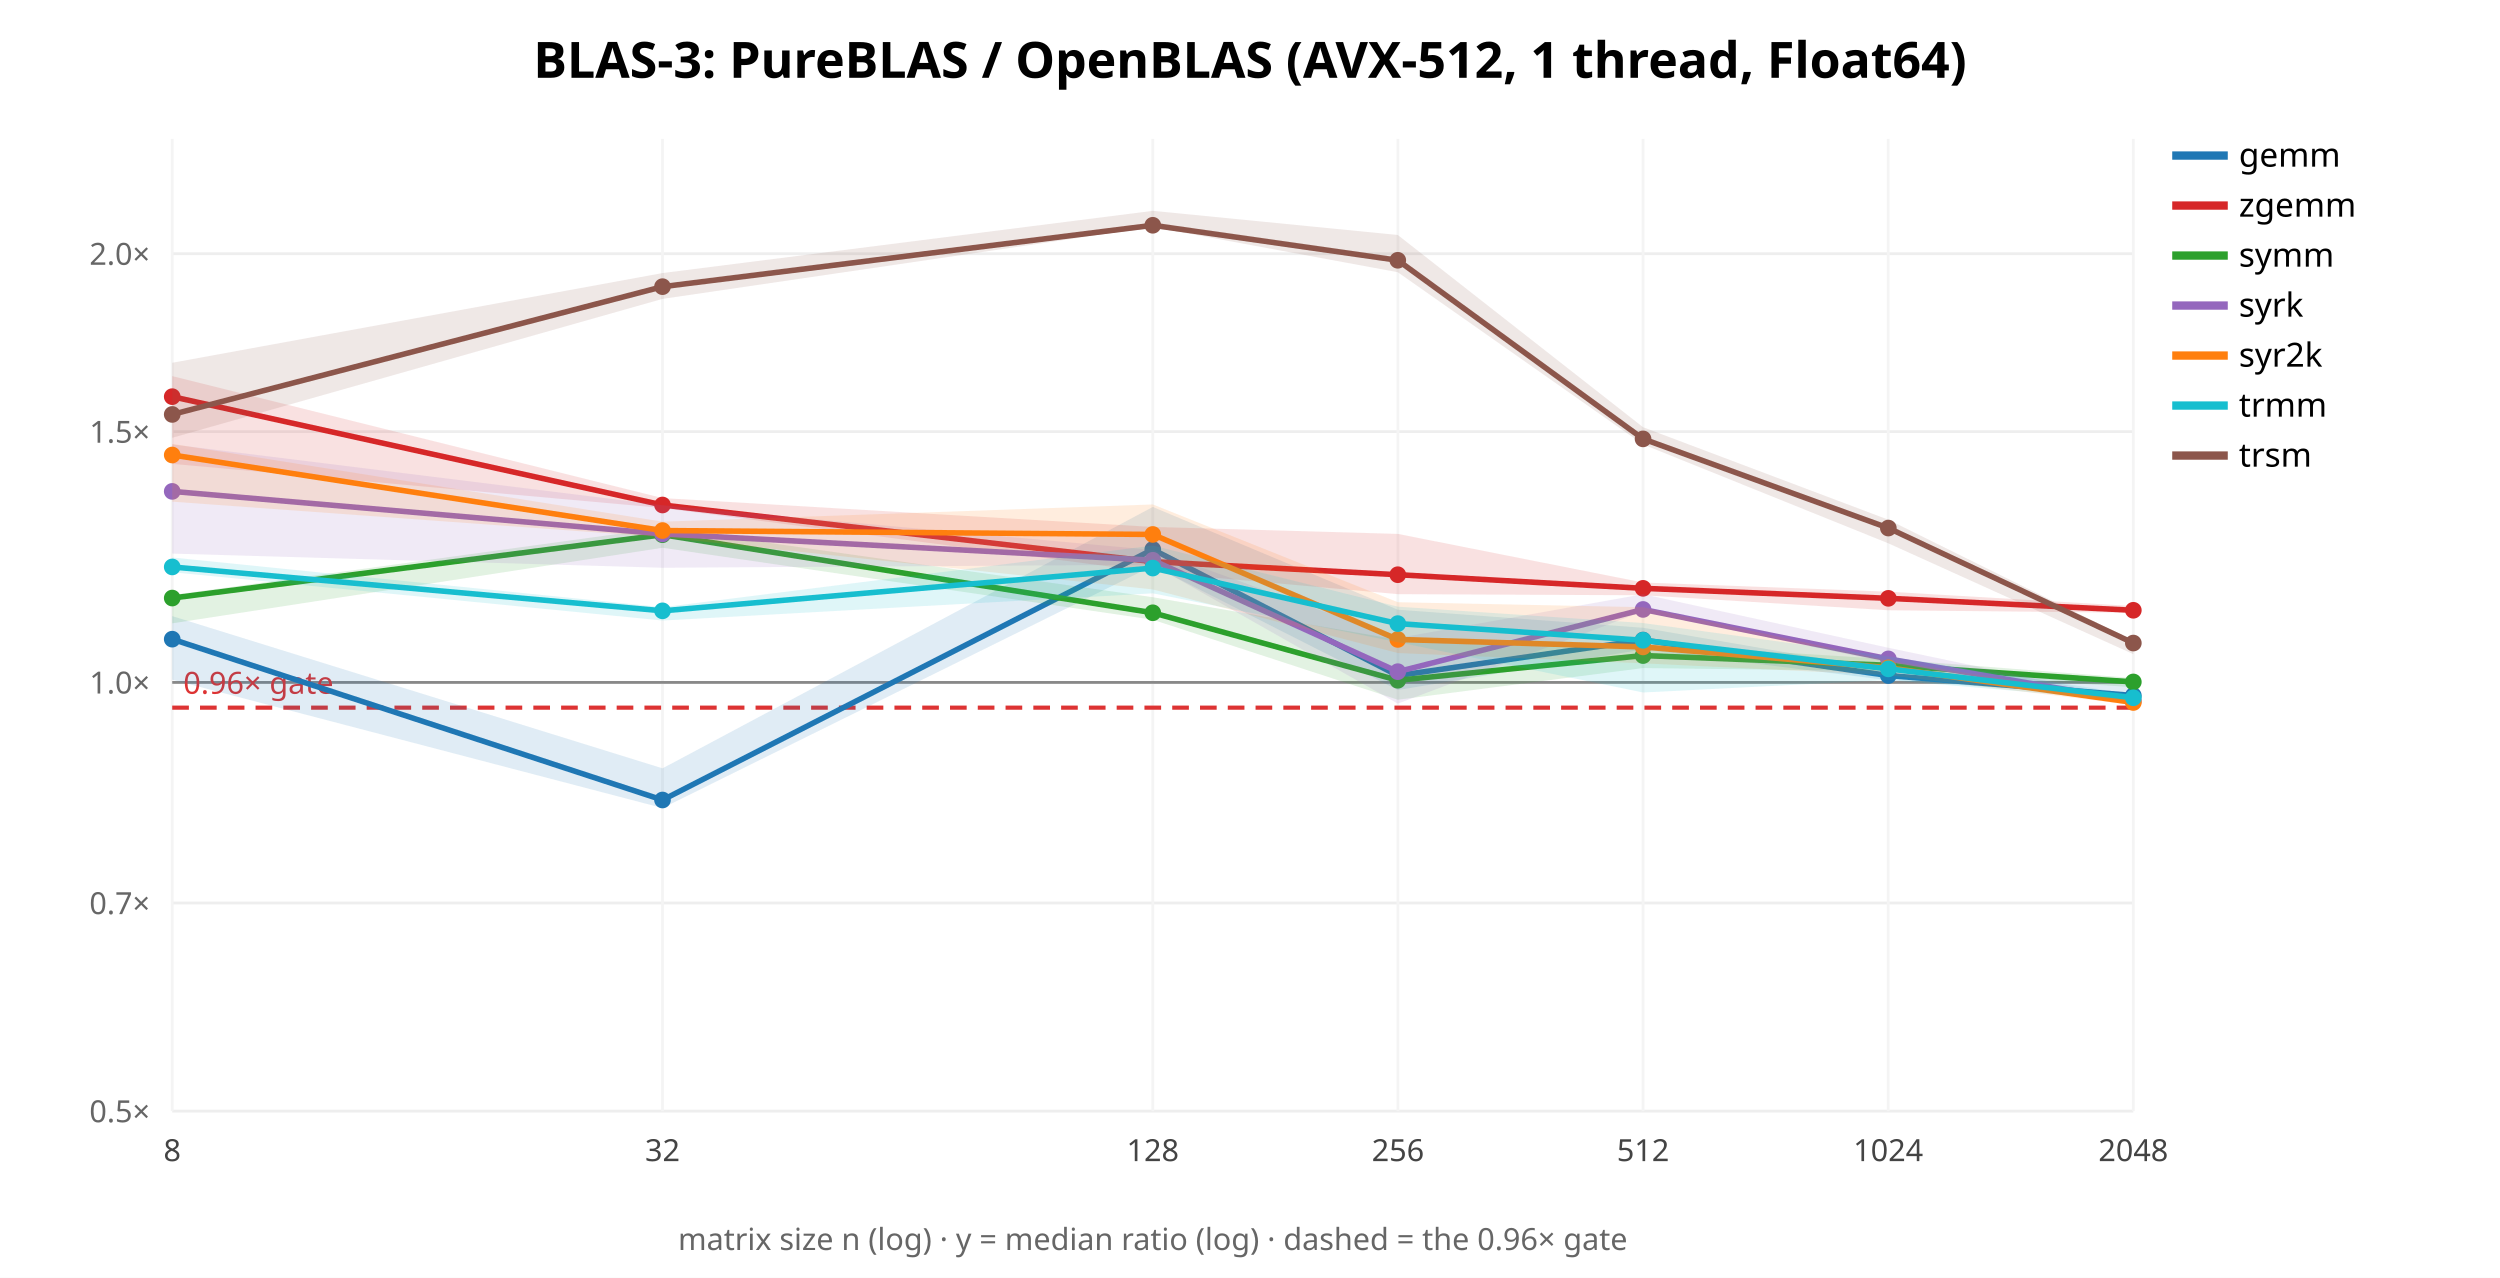
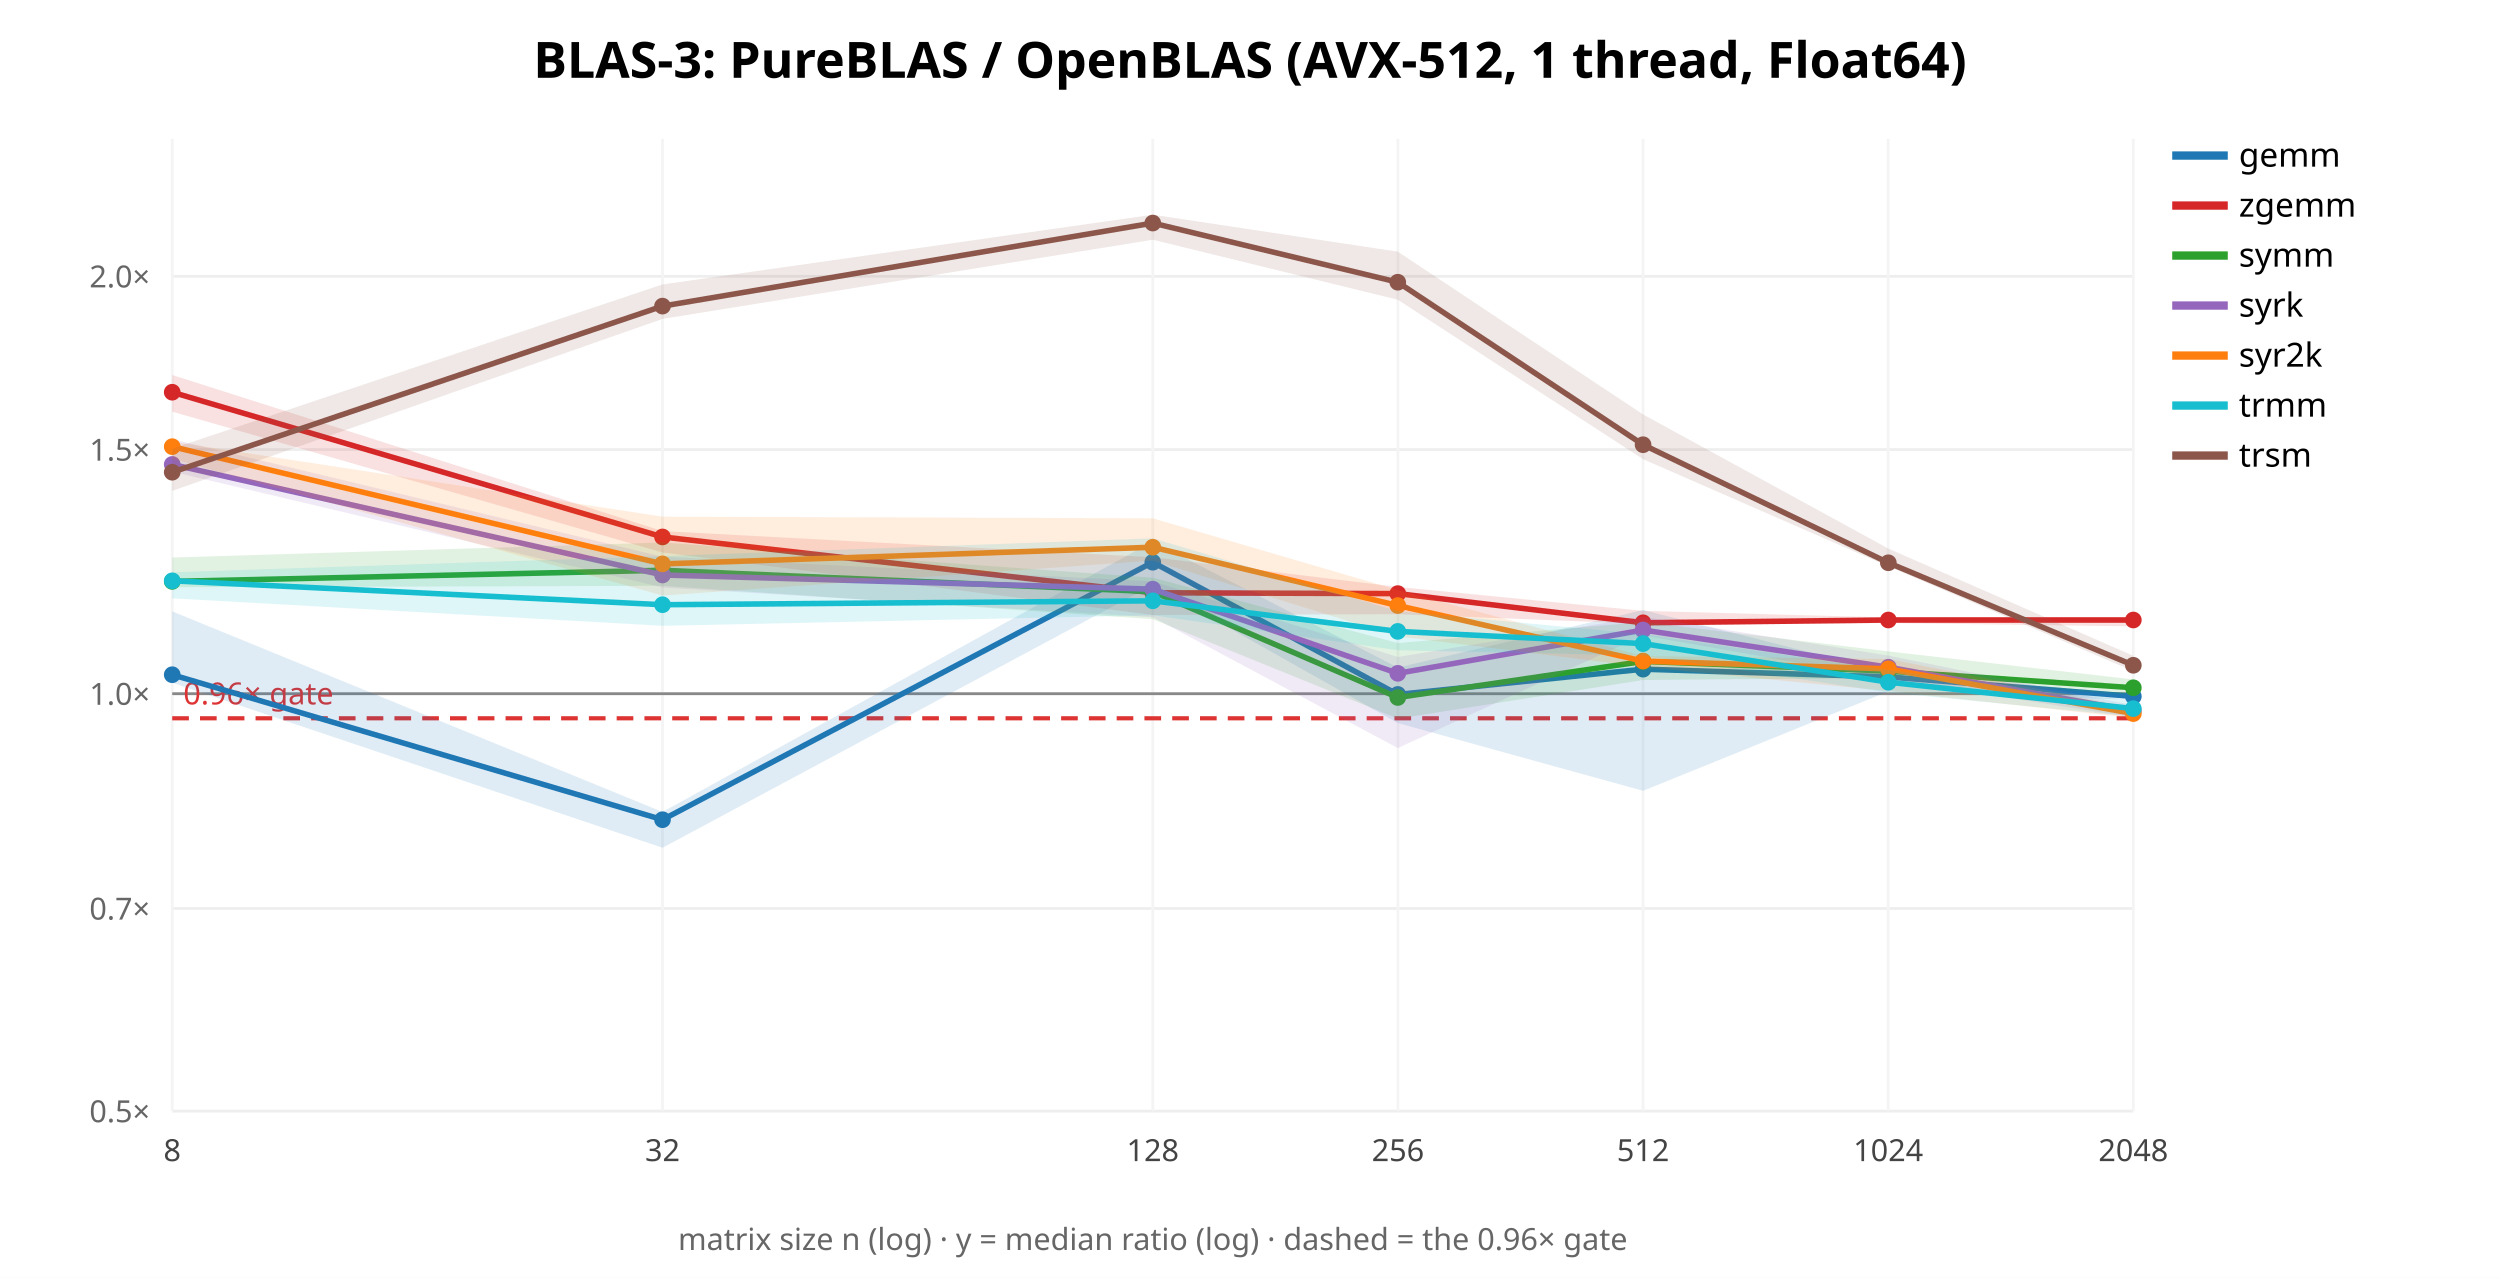
<svg xmlns="http://www.w3.org/2000/svg" width="900" height="460" font-family="sans-serif">
  <rect width="900" height="460" fill="white" />
  <text x="450.0" y="28" text-anchor="middle" font-size="18" font-weight="bold">BLAS-3: PureBLAS / OpenBLAS (AVX-512, 1 thread, Float64)</text>
  <line x1="62" y1="400.0" x2="768" y2="400.0" stroke="#eee" />
  <text x="54" y="404.0" text-anchor="end" font-size="11" fill="#666">0.5×</text>
-   <line x1="62" y1="325.083" x2="768" y2="325.083" stroke="#eee" />
-   <text x="54" y="329.083" text-anchor="end" font-size="11" fill="#666">0.7×</text>
-   <line x1="62" y1="245.668" x2="768" y2="245.668" stroke="#eee" />
-   <text x="54" y="249.668" text-anchor="end" font-size="11" fill="#666">1.0×</text>
-   <line x1="62" y1="155.389" x2="768" y2="155.389" stroke="#eee" />
-   <text x="54" y="159.389" text-anchor="end" font-size="11" fill="#666">1.5×</text>
-   <line x1="62" y1="91.335" x2="768" y2="91.335" stroke="#eee" />
-   <text x="54" y="95.335" text-anchor="end" font-size="11" fill="#666">2.0×</text>
+   <line x1="62" y1="327.058" x2="768" y2="327.058" stroke="#eee" />
+   <text x="54" y="331.058" text-anchor="end" font-size="11" fill="#666">0.7×</text>
+   <line x1="62" y1="249.737" x2="768" y2="249.737" stroke="#eee" />
+   <text x="54" y="253.737" text-anchor="end" font-size="11" fill="#666">1.0×</text>
+   <line x1="62" y1="161.839" x2="768" y2="161.839" stroke="#eee" />
+   <text x="54" y="165.839" text-anchor="end" font-size="11" fill="#666">1.5×</text>
+   <line x1="62" y1="99.474" x2="768" y2="99.474" stroke="#eee" />
+   <text x="54" y="103.474" text-anchor="end" font-size="11" fill="#666">2.0×</text>
  <line x1="62.0" y1="50" x2="62.0" y2="400" stroke="#f4f4f4" />
  <text x="62.0" y="418" text-anchor="middle" font-size="11" fill="#444">8</text>
  <line x1="238.5" y1="50" x2="238.5" y2="400" stroke="#f4f4f4" />
  <text x="238.5" y="418" text-anchor="middle" font-size="11" fill="#444">32</text>
  <line x1="415.0" y1="50" x2="415.0" y2="400" stroke="#f4f4f4" />
  <text x="415.0" y="418" text-anchor="middle" font-size="11" fill="#444">128</text>
  <line x1="503.25" y1="50" x2="503.25" y2="400" stroke="#f4f4f4" />
  <text x="503.25" y="418" text-anchor="middle" font-size="11" fill="#444">256</text>
  <line x1="591.5" y1="50" x2="591.5" y2="400" stroke="#f4f4f4" />
  <text x="591.5" y="418" text-anchor="middle" font-size="11" fill="#444">512</text>
  <line x1="679.75" y1="50" x2="679.75" y2="400" stroke="#f4f4f4" />
  <text x="679.75" y="418" text-anchor="middle" font-size="11" fill="#444">1024</text>
  <line x1="768.0" y1="50" x2="768.0" y2="400" stroke="#f4f4f4" />
  <text x="768.0" y="418" text-anchor="middle" font-size="11" fill="#444">2048</text>
-   <line x1="62" y1="245.668" x2="768" y2="245.668" stroke="#888" />
-   <line x1="62" y1="254.757" x2="768" y2="254.757" stroke="#d33" stroke-width="1.5" stroke-dasharray="6 4" />
-   <text x="66" y="249.757" font-size="11" fill="#d33">0.96× gate</text>
-   <polygon points="62.0,221.8 238.5,276.6 415.0,182.5 503.2,219.5 591.5,226.0 679.8,241.2 768.0,245.4 768.0,250.7 679.8,244.9 591.5,233.8 503.2,248.4 415.0,203.7 238.5,290.9 62.0,244.7" fill="#1f77b4" opacity="0.14" stroke="none" />
-   <polyline points="62.0,230.1 238.5,288.0 415.0,197.8 503.2,243.2 591.5,230.4 679.8,243.2 768.0,250.4" fill="none" stroke="#1f77b4" stroke-width="2" />
-   <circle cx="62.0" cy="230.1" r="3" fill="#1f77b4" />
-   <circle cx="238.5" cy="288.0" r="3" fill="#1f77b4" />
-   <circle cx="415.0" cy="197.8" r="3" fill="#1f77b4" />
-   <circle cx="503.2" cy="243.2" r="3" fill="#1f77b4" />
-   <circle cx="591.5" cy="230.4" r="3" fill="#1f77b4" />
-   <circle cx="679.8" cy="243.2" r="3" fill="#1f77b4" />
-   <circle cx="768.0" cy="250.4" r="3" fill="#1f77b4" />
+   <line x1="62" y1="249.737" x2="768" y2="249.737" stroke="#888" />
+   <line x1="62" y1="258.586" x2="768" y2="258.586" stroke="#d33" stroke-width="1.5" stroke-dasharray="6 4" />
+   <text x="66" y="253.586" font-size="11" fill="#d33">0.96× gate</text>
+   <polygon points="62.0,220.1 238.5,292.3 415.0,194.9 503.2,240.3 591.5,219.6 679.8,242.0 768.0,249.9 768.0,252.0 679.8,248.9 591.5,284.7 503.2,260.3 415.0,210.6 238.5,305.2 62.0,245.8" fill="#1f77b4" opacity="0.14" stroke="none" />
+   <polyline points="62.0,242.9 238.5,295.1 415.0,202.4 503.2,250.0 591.5,240.9 679.8,243.7 768.0,250.7" fill="none" stroke="#1f77b4" stroke-width="2" />
+   <circle cx="62.0" cy="242.9" r="3" fill="#1f77b4" />
+   <circle cx="238.5" cy="295.1" r="3" fill="#1f77b4" />
+   <circle cx="415.0" cy="202.4" r="3" fill="#1f77b4" />
+   <circle cx="503.2" cy="250.0" r="3" fill="#1f77b4" />
+   <circle cx="591.5" cy="240.9" r="3" fill="#1f77b4" />
+   <circle cx="679.8" cy="243.7" r="3" fill="#1f77b4" />
+   <circle cx="768.0" cy="250.7" r="3" fill="#1f77b4" />
  <line x1="782" y1="56" x2="802" y2="56" stroke="#1f77b4" stroke-width="3" />
  <text x="806" y="60" font-size="12">gemm</text>
-   <polygon points="62.0,135.4 238.5,179.3 415.0,189.7 503.2,192.2 591.5,209.7 679.8,213.0 768.0,218.2 768.0,220.6 679.8,219.7 591.5,214.3 503.2,213.9 415.0,206.0 238.5,182.9 62.0,167.0" fill="#d62728" opacity="0.14" stroke="none" />
-   <polyline points="62.0,142.8 238.5,181.8 415.0,202.2 503.2,206.9 591.5,211.8 679.8,215.4 768.0,219.7" fill="none" stroke="#d62728" stroke-width="2" />
-   <circle cx="62.0" cy="142.8" r="3" fill="#d62728" />
-   <circle cx="238.5" cy="181.8" r="3" fill="#d62728" />
-   <circle cx="415.0" cy="202.2" r="3" fill="#d62728" />
-   <circle cx="503.2" cy="206.9" r="3" fill="#d62728" />
-   <circle cx="591.5" cy="211.8" r="3" fill="#d62728" />
-   <circle cx="679.8" cy="215.4" r="3" fill="#d62728" />
-   <circle cx="768.0" cy="219.7" r="3" fill="#d62728" />
+   <polygon points="62.0,135.0 238.5,191.2 415.0,200.6 503.2,211.3 591.5,219.9 679.8,222.3 768.0,222.4 768.0,225.5 679.8,224.3 591.5,224.6 503.2,221.1 415.0,221.4 238.5,198.9 62.0,148.2" fill="#d62728" opacity="0.14" stroke="none" />
+   <polyline points="62.0,141.2 238.5,193.3 415.0,213.4 503.2,213.7 591.5,224.2 679.8,223.2 768.0,223.2" fill="none" stroke="#d62728" stroke-width="2" />
+   <circle cx="62.0" cy="141.2" r="3" fill="#d62728" />
+   <circle cx="238.5" cy="193.3" r="3" fill="#d62728" />
+   <circle cx="415.0" cy="213.4" r="3" fill="#d62728" />
+   <circle cx="503.2" cy="213.7" r="3" fill="#d62728" />
+   <circle cx="591.5" cy="224.2" r="3" fill="#d62728" />
+   <circle cx="679.8" cy="223.2" r="3" fill="#d62728" />
+   <circle cx="768.0" cy="223.2" r="3" fill="#d62728" />
  <line x1="782" y1="74" x2="802" y2="74" stroke="#d62728" stroke-width="3" />
  <text x="806" y="78" font-size="12">zgemm</text>
-   <polygon points="62.0,214.2 238.5,190.0 415.0,215.0 503.2,230.3 591.5,231.8 679.8,237.3 768.0,244.1 768.0,247.4 679.8,241.6 591.5,240.5 503.2,251.9 415.0,223.1 238.5,197.2 62.0,224.4" fill="#2ca02c" opacity="0.14" stroke="none" />
-   <polyline points="62.0,215.3 238.5,192.5 415.0,220.6 503.2,244.9 591.5,236.0 679.8,239.5 768.0,245.5" fill="none" stroke="#2ca02c" stroke-width="2" />
-   <circle cx="62.0" cy="215.3" r="3" fill="#2ca02c" />
-   <circle cx="238.5" cy="192.5" r="3" fill="#2ca02c" />
-   <circle cx="415.0" cy="220.6" r="3" fill="#2ca02c" />
-   <circle cx="503.2" cy="244.9" r="3" fill="#2ca02c" />
-   <circle cx="591.5" cy="236.0" r="3" fill="#2ca02c" />
-   <circle cx="679.8" cy="239.5" r="3" fill="#2ca02c" />
-   <circle cx="768.0" cy="245.5" r="3" fill="#2ca02c" />
+   <polygon points="62.0,200.7 238.5,195.3 415.0,208.0 503.2,231.5 591.5,223.9 679.8,234.5 768.0,244.6 768.0,250.2 679.8,244.1 591.5,244.8 503.2,258.7 415.0,222.9 238.5,210.9 62.0,211.4" fill="#2ca02c" opacity="0.14" stroke="none" />
+   <polyline points="62.0,209.3 238.5,205.3 415.0,213.0 503.2,251.1 591.5,238.1 679.8,241.6 768.0,247.6" fill="none" stroke="#2ca02c" stroke-width="2" />
+   <circle cx="62.0" cy="209.3" r="3" fill="#2ca02c" />
+   <circle cx="238.5" cy="205.3" r="3" fill="#2ca02c" />
+   <circle cx="415.0" cy="213.0" r="3" fill="#2ca02c" />
+   <circle cx="503.2" cy="251.1" r="3" fill="#2ca02c" />
+   <circle cx="591.5" cy="238.1" r="3" fill="#2ca02c" />
+   <circle cx="679.8" cy="241.6" r="3" fill="#2ca02c" />
+   <circle cx="768.0" cy="247.6" r="3" fill="#2ca02c" />
  <line x1="782" y1="92" x2="802" y2="92" stroke="#2ca02c" stroke-width="3" />
  <text x="806" y="96" font-size="12">symm</text>
-   <polygon points="62.0,160.0 238.5,181.9 415.0,198.0 503.2,229.7 591.5,213.9 679.8,233.2 768.0,251.7 768.0,253.8 679.8,238.6 591.5,220.1 503.2,253.3 415.0,203.3 238.5,204.4 62.0,199.3" fill="#9467bd" opacity="0.14" stroke="none" />
-   <polyline points="62.0,176.9 238.5,192.2 415.0,201.7 503.2,241.8 591.5,219.4 679.8,237.2 768.0,252.4" fill="none" stroke="#9467bd" stroke-width="2" />
-   <circle cx="62.0" cy="176.9" r="3" fill="#9467bd" />
-   <circle cx="238.5" cy="192.2" r="3" fill="#9467bd" />
-   <circle cx="415.0" cy="201.7" r="3" fill="#9467bd" />
-   <circle cx="503.2" cy="241.8" r="3" fill="#9467bd" />
-   <circle cx="591.5" cy="219.4" r="3" fill="#9467bd" />
-   <circle cx="679.8" cy="237.2" r="3" fill="#9467bd" />
-   <circle cx="768.0" cy="252.4" r="3" fill="#9467bd" />
+   <polygon points="62.0,158.1 238.5,200.4 415.0,209.3 503.2,236.5 591.5,222.0 679.8,236.0 768.0,253.9 768.0,258.3 679.8,244.4 591.5,228.7 503.2,269.3 415.0,222.2 238.5,211.5 62.0,169.8" fill="#9467bd" opacity="0.14" stroke="none" />
+   <polyline points="62.0,167.2 238.5,207.0 415.0,212.1 503.2,242.4 591.5,226.8 679.8,240.2 768.0,255.9" fill="none" stroke="#9467bd" stroke-width="2" />
+   <circle cx="62.0" cy="167.2" r="3" fill="#9467bd" />
+   <circle cx="238.5" cy="207.0" r="3" fill="#9467bd" />
+   <circle cx="415.0" cy="212.1" r="3" fill="#9467bd" />
+   <circle cx="503.2" cy="242.4" r="3" fill="#9467bd" />
+   <circle cx="591.5" cy="226.8" r="3" fill="#9467bd" />
+   <circle cx="679.8" cy="240.2" r="3" fill="#9467bd" />
+   <circle cx="768.0" cy="255.9" r="3" fill="#9467bd" />
  <line x1="782" y1="110" x2="802" y2="110" stroke="#9467bd" stroke-width="3" />
  <text x="806" y="114" font-size="12">syrk</text>
-   <polygon points="62.0,159.8 238.5,187.8 415.0,181.6 503.2,216.8 591.5,218.6 679.8,237.8 768.0,251.7 768.0,253.8 679.8,243.1 591.5,238.8 503.2,235.1 415.0,212.2 238.5,193.4 62.0,180.6" fill="#ff7f0e" opacity="0.14" stroke="none" />
-   <polyline points="62.0,163.8 238.5,191.0 415.0,192.4 503.2,230.2 591.5,232.9 679.8,240.4 768.0,252.9" fill="none" stroke="#ff7f0e" stroke-width="2" />
-   <circle cx="62.0" cy="163.8" r="3" fill="#ff7f0e" />
-   <circle cx="238.5" cy="191.0" r="3" fill="#ff7f0e" />
-   <circle cx="415.0" cy="192.4" r="3" fill="#ff7f0e" />
-   <circle cx="503.2" cy="230.2" r="3" fill="#ff7f0e" />
-   <circle cx="591.5" cy="232.9" r="3" fill="#ff7f0e" />
-   <circle cx="679.8" cy="240.4" r="3" fill="#ff7f0e" />
-   <circle cx="768.0" cy="252.9" r="3" fill="#ff7f0e" />
+   <polygon points="62.0,159.0 238.5,186.0 415.0,186.6 503.2,212.4 591.5,236.2 679.8,237.2 768.0,254.8 768.0,258.5 679.8,248.8 591.5,240.1 503.2,229.1 415.0,201.8 238.5,214.4 62.0,165.2" fill="#ff7f0e" opacity="0.14" stroke="none" />
+   <polyline points="62.0,160.8 238.5,203.0 415.0,197.0 503.2,218.0 591.5,238.0 679.8,240.8 768.0,256.9" fill="none" stroke="#ff7f0e" stroke-width="2" />
+   <circle cx="62.0" cy="160.8" r="3" fill="#ff7f0e" />
+   <circle cx="238.5" cy="203.0" r="3" fill="#ff7f0e" />
+   <circle cx="415.0" cy="197.0" r="3" fill="#ff7f0e" />
+   <circle cx="503.2" cy="218.0" r="3" fill="#ff7f0e" />
+   <circle cx="591.5" cy="238.0" r="3" fill="#ff7f0e" />
+   <circle cx="679.8" cy="240.8" r="3" fill="#ff7f0e" />
+   <circle cx="768.0" cy="256.9" r="3" fill="#ff7f0e" />
  <line x1="782" y1="128" x2="802" y2="128" stroke="#ff7f0e" stroke-width="3" />
  <text x="806" y="132" font-size="12">syr2k</text>
-   <polygon points="62.0,200.7 238.5,218.6 415.0,196.4 503.2,218.4 591.5,224.3 679.8,236.3 768.0,250.0 768.0,252.4 679.8,244.8 591.5,249.3 503.2,231.2 415.0,213.6 238.5,223.4 62.0,206.0" fill="#17becf" opacity="0.14" stroke="none" />
-   <polyline points="62.0,204.1 238.5,219.9 415.0,204.5 503.2,224.5 591.5,230.5 679.8,240.8 768.0,251.2" fill="none" stroke="#17becf" stroke-width="2" />
-   <circle cx="62.0" cy="204.1" r="3" fill="#17becf" />
-   <circle cx="238.5" cy="219.9" r="3" fill="#17becf" />
-   <circle cx="415.0" cy="204.5" r="3" fill="#17becf" />
-   <circle cx="503.2" cy="224.5" r="3" fill="#17becf" />
-   <circle cx="591.5" cy="230.5" r="3" fill="#17becf" />
-   <circle cx="679.8" cy="240.8" r="3" fill="#17becf" />
-   <circle cx="768.0" cy="251.2" r="3" fill="#17becf" />
+   <polygon points="62.0,206.0 238.5,200.2 415.0,193.8 503.2,220.0 591.5,228.3 679.8,241.2 768.0,252.4 768.0,258.0 679.8,249.3 591.5,236.0 503.2,234.1 415.0,221.5 238.5,225.3 62.0,215.4" fill="#17becf" opacity="0.14" stroke="none" />
+   <polyline points="62.0,209.1 238.5,217.7 415.0,216.3 503.2,227.3 591.5,231.7 679.8,245.6 768.0,255.1" fill="none" stroke="#17becf" stroke-width="2" />
+   <circle cx="62.0" cy="209.1" r="3" fill="#17becf" />
+   <circle cx="238.5" cy="217.7" r="3" fill="#17becf" />
+   <circle cx="415.0" cy="216.3" r="3" fill="#17becf" />
+   <circle cx="503.2" cy="227.3" r="3" fill="#17becf" />
+   <circle cx="591.5" cy="231.7" r="3" fill="#17becf" />
+   <circle cx="679.8" cy="245.6" r="3" fill="#17becf" />
+   <circle cx="768.0" cy="255.1" r="3" fill="#17becf" />
  <line x1="782" y1="146" x2="802" y2="146" stroke="#17becf" stroke-width="3" />
  <text x="806" y="150" font-size="12">trmm</text>
-   <polygon points="62.0,130.6 238.5,98.3 415.0,75.9 503.2,84.6 591.5,153.8 679.8,187.1 768.0,230.7 768.0,235.5 679.8,195.6 591.5,160.0 503.2,98.0 415.0,81.7 238.5,107.6 62.0,157.6" fill="#8c564b" opacity="0.14" stroke="none" />
-   <polyline points="62.0,149.2 238.5,103.2 415.0,81.1 503.2,93.7 591.5,158.0 679.8,190.1 768.0,231.5" fill="none" stroke="#8c564b" stroke-width="2" />
-   <circle cx="62.0" cy="149.2" r="3" fill="#8c564b" />
-   <circle cx="238.5" cy="103.2" r="3" fill="#8c564b" />
-   <circle cx="415.0" cy="81.1" r="3" fill="#8c564b" />
-   <circle cx="503.2" cy="93.7" r="3" fill="#8c564b" />
-   <circle cx="591.5" cy="158.0" r="3" fill="#8c564b" />
-   <circle cx="679.8" cy="190.1" r="3" fill="#8c564b" />
-   <circle cx="768.0" cy="231.5" r="3" fill="#8c564b" />
+   <polygon points="62.0,161.5 238.5,102.4 415.0,77.3 503.2,90.6 591.5,149.2 679.8,197.5 768.0,236.1 768.0,241.6 679.8,203.9 591.5,165.3 503.2,107.9 415.0,86.3 238.5,114.8 62.0,176.7" fill="#8c564b" opacity="0.14" stroke="none" />
+   <polyline points="62.0,170.0 238.5,110.2 415.0,80.3 503.2,101.6 591.5,160.1 679.8,202.6 768.0,239.5" fill="none" stroke="#8c564b" stroke-width="2" />
+   <circle cx="62.0" cy="170.0" r="3" fill="#8c564b" />
+   <circle cx="238.5" cy="110.2" r="3" fill="#8c564b" />
+   <circle cx="415.0" cy="80.3" r="3" fill="#8c564b" />
+   <circle cx="503.2" cy="101.6" r="3" fill="#8c564b" />
+   <circle cx="591.5" cy="160.1" r="3" fill="#8c564b" />
+   <circle cx="679.8" cy="202.6" r="3" fill="#8c564b" />
+   <circle cx="768.0" cy="239.5" r="3" fill="#8c564b" />
  <line x1="782" y1="164" x2="802" y2="164" stroke="#8c564b" stroke-width="3" />
  <text x="806" y="168" font-size="12">trsm</text>
  <text x="415.0" y="450" text-anchor="middle" font-size="11" fill="#666">matrix size n (log) · y = median ratio (log) · dashed = the 0.96× gate</text>
</svg>
